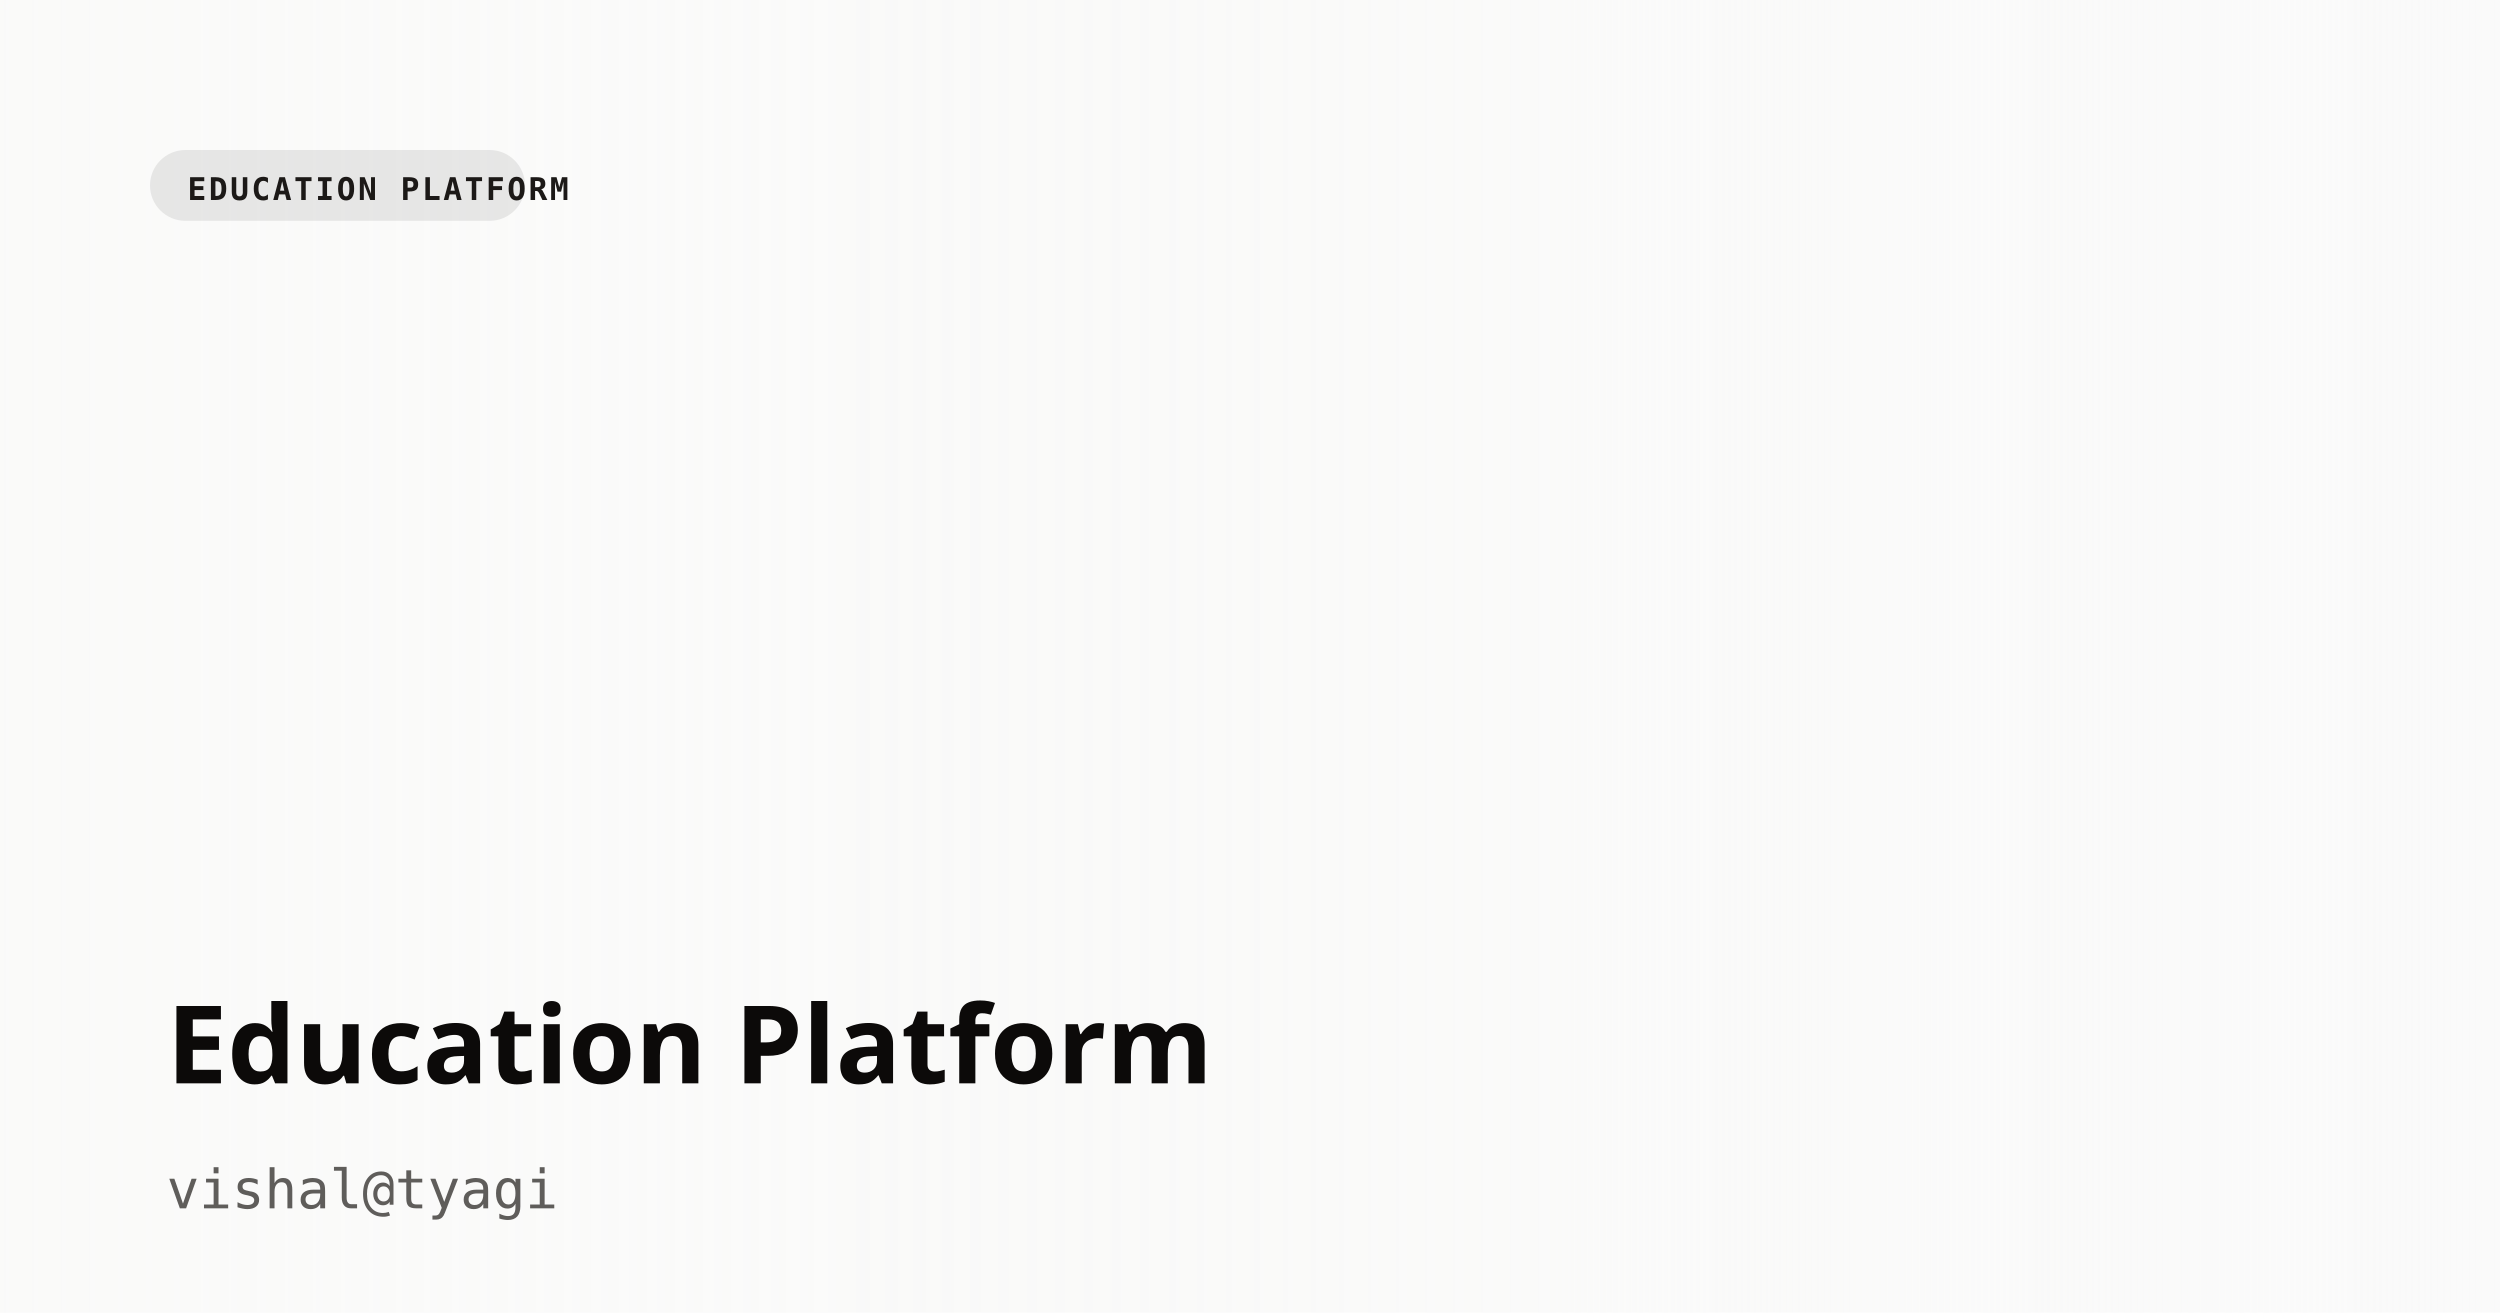
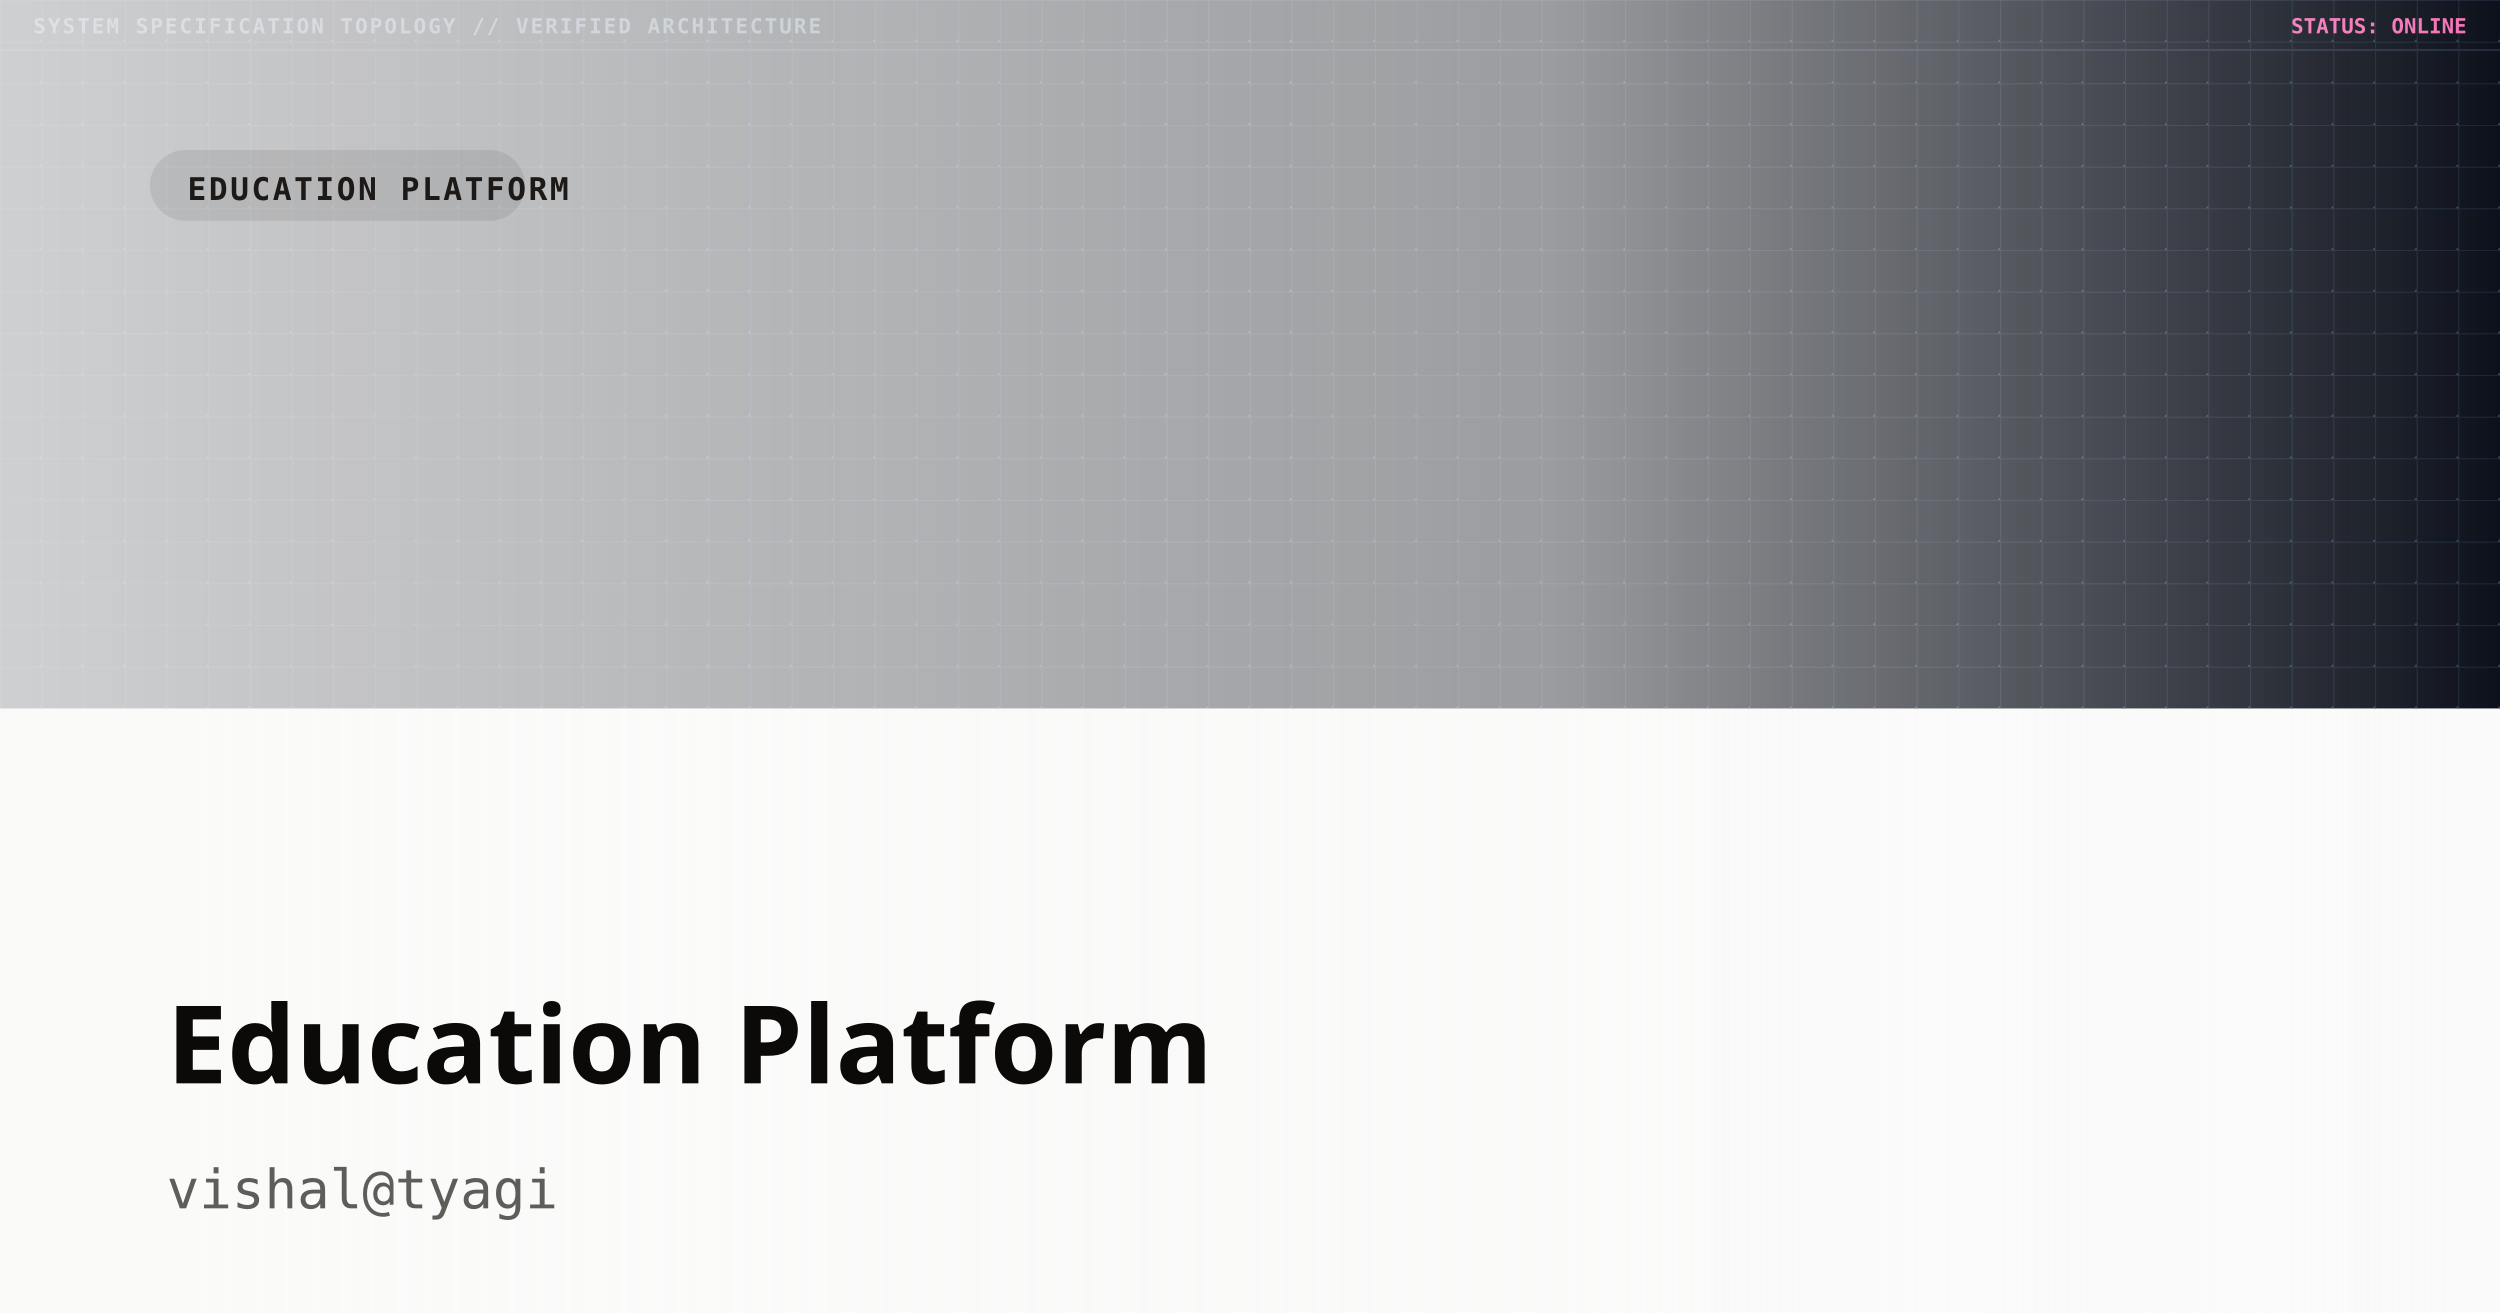
<svg xmlns="http://www.w3.org/2000/svg" width="1200" height="630" viewBox="0 0 1200 630">
  <defs>
+     <pattern id="education-platform-grid" width="20" height="20" patternUnits="userSpaceOnUse">
+       <path d="M 20 0 L 0 0 0 20" fill="none" stroke="#1E293B" stroke-width="0.75" />
+       <circle cx="20" cy="20" r="1" fill="#334155" />
+     </pattern>
    <linearGradient id="education-platform-scrim" x1="0" y1="0" x2="1" y2="0">
      <stop offset="0%" stop-color="#fafaf9" stop-opacity="0.82" />
      <stop offset="62%" stop-color="#fafaf9" stop-opacity="0.6" />
      <stop offset="100%" stop-color="#fafaf9" stop-opacity="0" />
    </linearGradient>
  </defs>
  <rect width="1200" height="630" fill="#fafafa" />
-   <rect width="1200" height="340" fill="#fafafa" />
+   <rect width="1200" height="340" fill="#0B0F19" />
+   <rect width="1200" height="340" fill="url(#education-platform-grid)" />
+   <line x1="0" y1="24" x2="1200" y2="24" stroke="#1E293B" stroke-width="1" />
+   <text x="16" y="16" font-family="monospace" font-size="10" font-weight="600" fill="#64748B" letter-spacing="1">SYSTEM SPECIFICATION TOPOLOGY // VERIFIED ARCHITECTURE</text>
+   <text x="1184" y="16" text-anchor="end" font-family="monospace" font-size="10" font-weight="600" fill="#F472B6">STATUS: ONLINE</text>
  <rect width="1200" height="630" fill="url(#education-platform-scrim)" />
  <rect x="72" y="72" width="180" height="34" rx="17" fill="#0c0a09" fill-opacity="0.08" />
  <text x="90" y="96" font-family="monospace" font-size="15" font-weight="600" letter-spacing="0.08em" fill="#1c1917">EDUCATION PLATFORM</text>
  <text font-family="sans-serif" font-size="52" font-weight="700" fill="#0c0a09">
    <tspan x="80" y="520">Education Platform</tspan>
  </text>
  <text x="80" y="580" font-family="monospace" font-size="26" fill="#1c1917" opacity="0.7">vishal@tyagi</text>
</svg>
